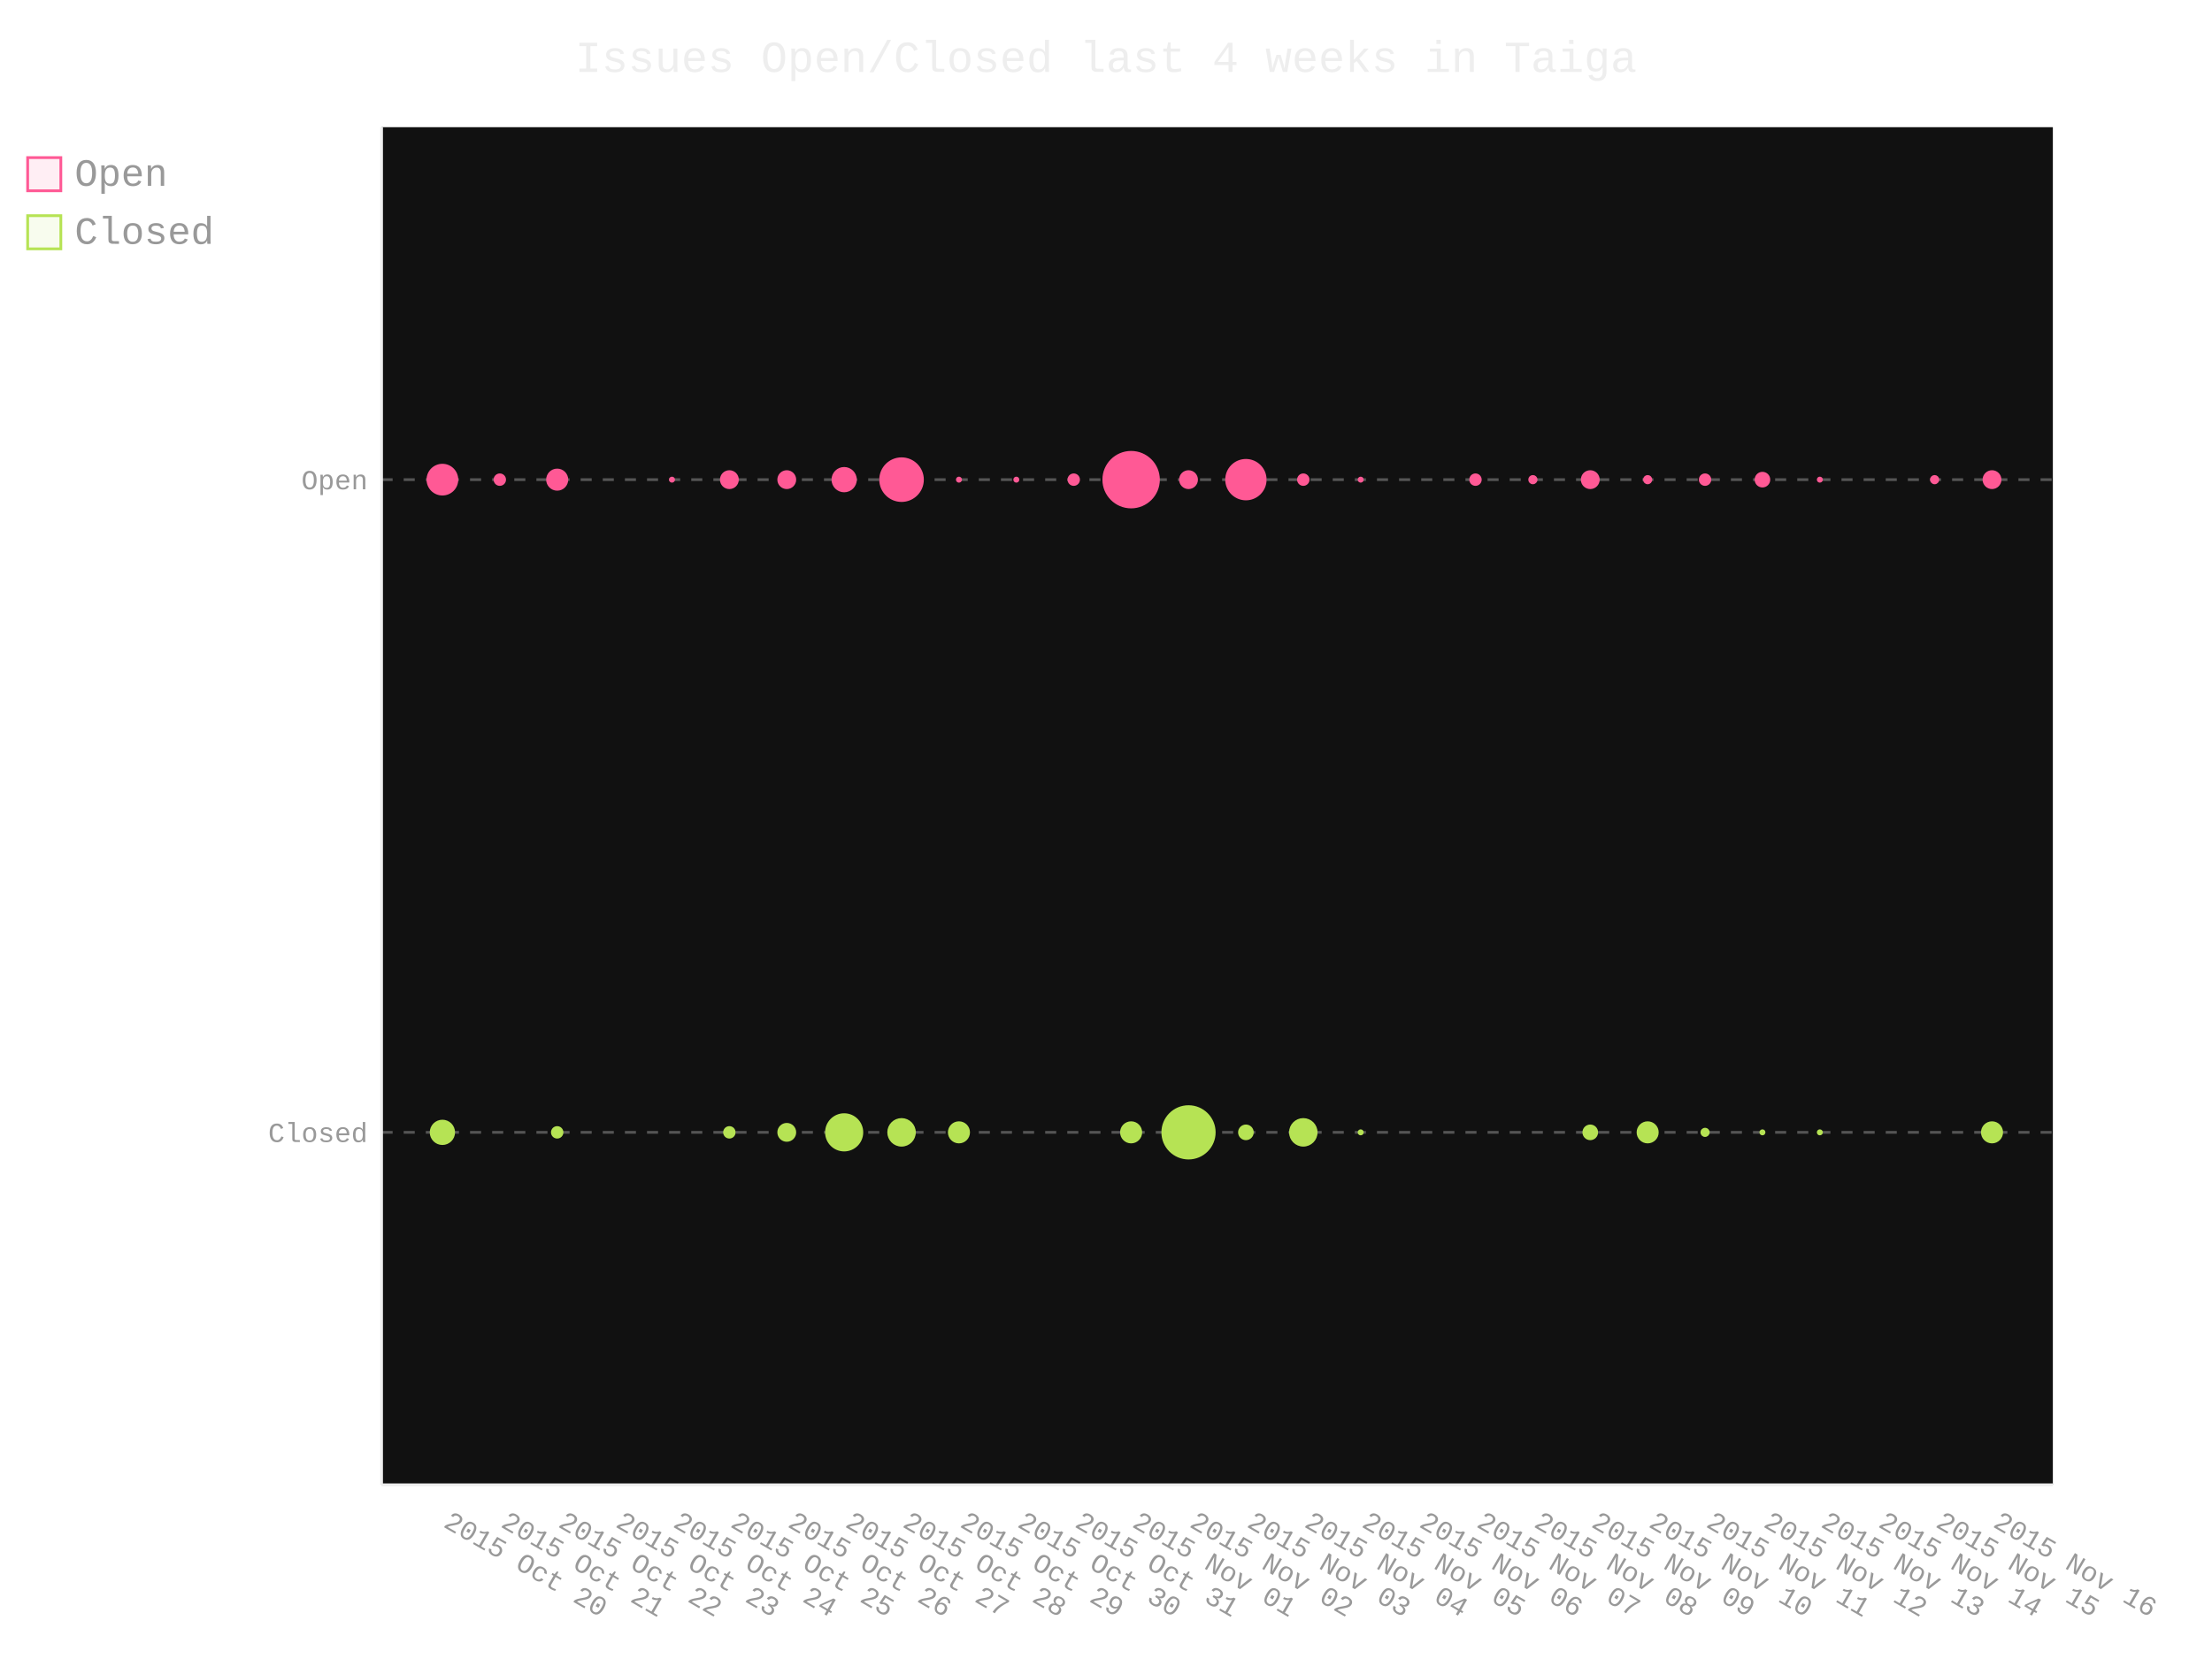
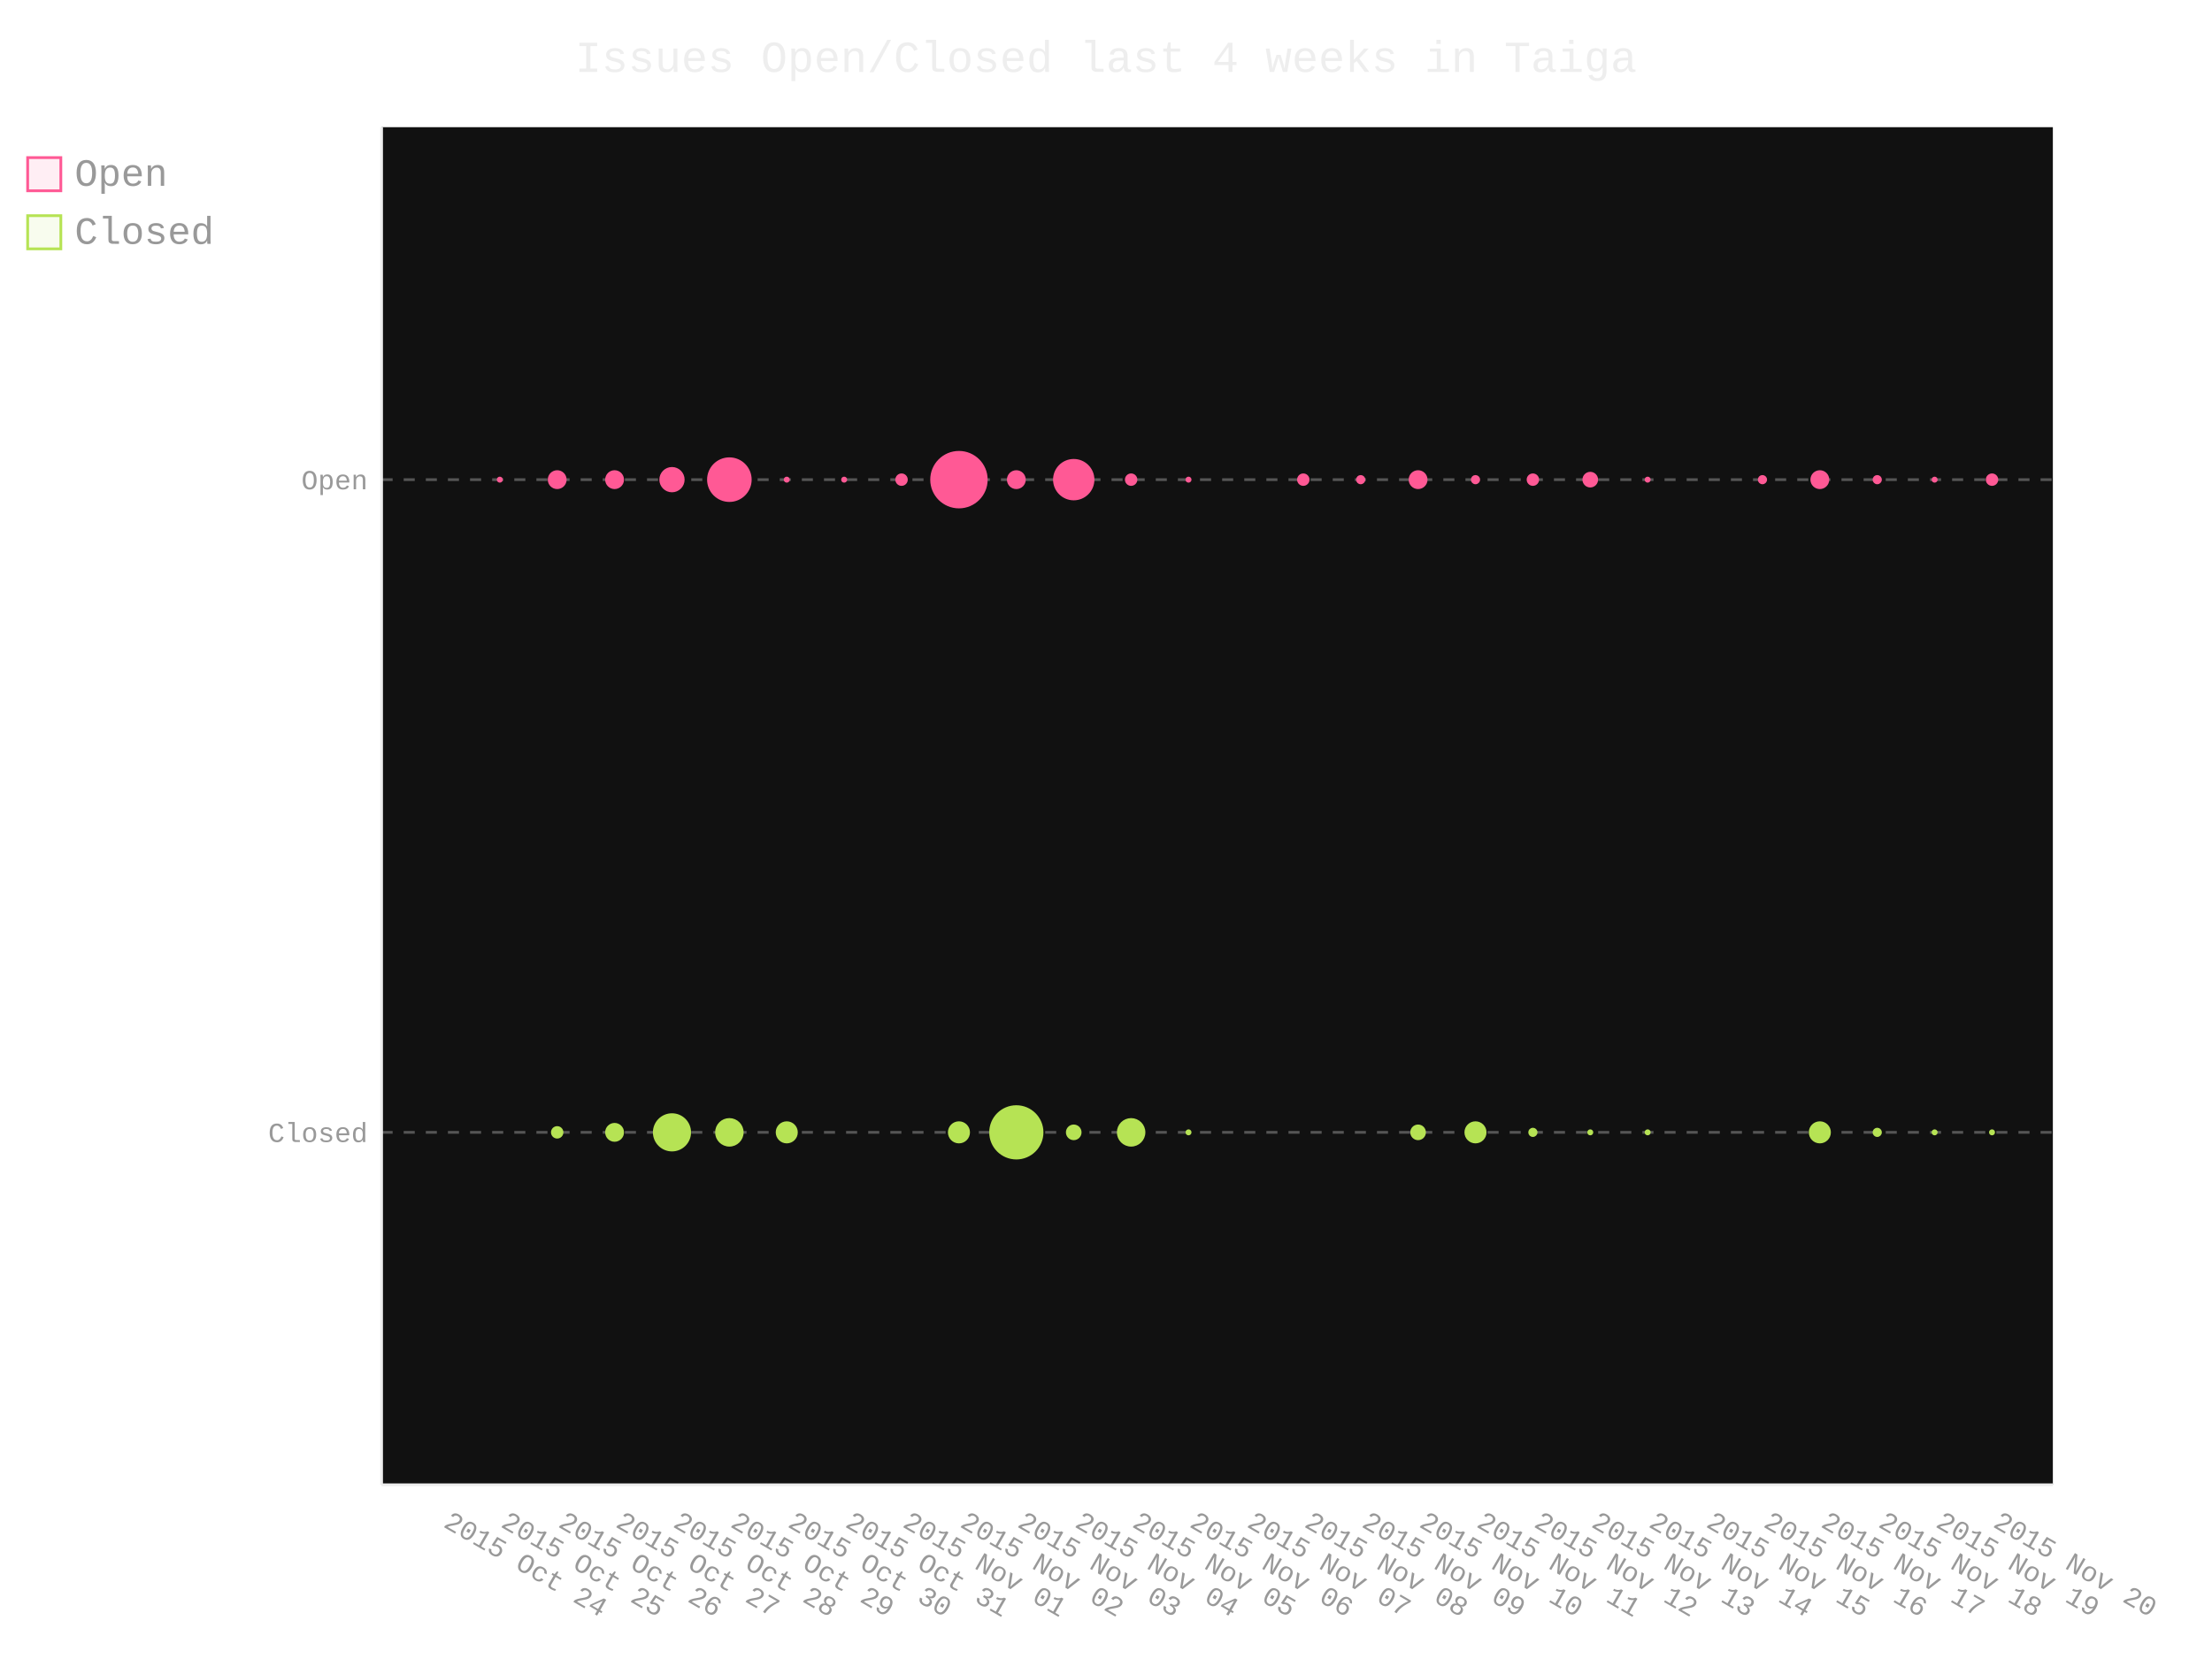
- <svg xmlns="http://www.w3.org/2000/svg" id="chart-26643cca-99d5-45d8-b933-476337a0c329" class="pygal-chart" viewBox="0 0 800 600">
+ <svg xmlns="http://www.w3.org/2000/svg" id="chart-ae654628-ea9b-43a5-8dd4-cdb7120054bf" class="pygal-chart" viewBox="0 0 800 600">
  <defs>
-     <style type="text/css">#chart-26643cca-99d5-45d8-b933-476337a0c329{-webkit-user-select:none;-webkit-font-smoothing:antialiased;font-family:Consolas,"Liberation Mono",Menlo,Courier,monospace}#chart-26643cca-99d5-45d8-b933-476337a0c329 .title{font-family:Consolas,"Liberation Mono",Menlo,Courier,monospace;font-size:16px}#chart-26643cca-99d5-45d8-b933-476337a0c329 .legends .legend text{font-family:Consolas,"Liberation Mono",Menlo,Courier,monospace;font-size:14px}#chart-26643cca-99d5-45d8-b933-476337a0c329 .axis text{font-family:Consolas,"Liberation Mono",Menlo,Courier,monospace;font-size:10px}#chart-26643cca-99d5-45d8-b933-476337a0c329 .axis text.major{font-family:Consolas,"Liberation Mono",Menlo,Courier,monospace;font-size:10px}#chart-26643cca-99d5-45d8-b933-476337a0c329 .text-overlay text.value{font-family:Consolas,"Liberation Mono",Menlo,Courier,monospace;font-size:16px}#chart-26643cca-99d5-45d8-b933-476337a0c329 .text-overlay text.label{font-family:Consolas,"Liberation Mono",Menlo,Courier,monospace;font-size:10px}#chart-26643cca-99d5-45d8-b933-476337a0c329 .tooltip{font-family:Consolas,"Liberation Mono",Menlo,Courier,monospace;font-size:14px}#chart-26643cca-99d5-45d8-b933-476337a0c329 text.no_data{font-family:Consolas,"Liberation Mono",Menlo,Courier,monospace;font-size:64px}
- #chart-26643cca-99d5-45d8-b933-476337a0c329{background-color:transparent}#chart-26643cca-99d5-45d8-b933-476337a0c329 path,#chart-26643cca-99d5-45d8-b933-476337a0c329 line,#chart-26643cca-99d5-45d8-b933-476337a0c329 rect,#chart-26643cca-99d5-45d8-b933-476337a0c329 circle{-webkit-transition:1s ease-out;-moz-transition:1s ease-out;transition:1s ease-out}#chart-26643cca-99d5-45d8-b933-476337a0c329 .graph &gt; .background{fill:transparent}#chart-26643cca-99d5-45d8-b933-476337a0c329 .plot &gt; .background{fill:#111}#chart-26643cca-99d5-45d8-b933-476337a0c329 .graph{fill:#999}#chart-26643cca-99d5-45d8-b933-476337a0c329 text.no_data{fill:#eee}#chart-26643cca-99d5-45d8-b933-476337a0c329 .title{fill:#eee}#chart-26643cca-99d5-45d8-b933-476337a0c329 .legends .legend text{fill:#999}#chart-26643cca-99d5-45d8-b933-476337a0c329 .legends .legend:hover text{fill:#eee}#chart-26643cca-99d5-45d8-b933-476337a0c329 .axis .line{stroke:#eee}#chart-26643cca-99d5-45d8-b933-476337a0c329 .axis .guide.line{stroke:#555}#chart-26643cca-99d5-45d8-b933-476337a0c329 .axis .major.line{stroke:#999}#chart-26643cca-99d5-45d8-b933-476337a0c329 .axis text.major{fill:#eee}#chart-26643cca-99d5-45d8-b933-476337a0c329 .axis.y .guides:hover .guide.line,#chart-26643cca-99d5-45d8-b933-476337a0c329 .line-graph .axis.x .guides:hover .guide.line,#chart-26643cca-99d5-45d8-b933-476337a0c329 .stackedline-graph .axis.x .guides:hover .guide.line,#chart-26643cca-99d5-45d8-b933-476337a0c329 .xy-graph .axis.x .guides:hover .guide.line{stroke:#eee}#chart-26643cca-99d5-45d8-b933-476337a0c329 .axis .guides:hover text{fill:#eee}#chart-26643cca-99d5-45d8-b933-476337a0c329 .reactive{fill-opacity:.1}#chart-26643cca-99d5-45d8-b933-476337a0c329 .reactive.active,#chart-26643cca-99d5-45d8-b933-476337a0c329 .active .reactive{fill-opacity:.75;stroke-width:4}#chart-26643cca-99d5-45d8-b933-476337a0c329 .series text{fill:#eee}#chart-26643cca-99d5-45d8-b933-476337a0c329 .tooltip rect{fill:#111;stroke:#eee;-webkit-transition:opacity 1s ease-out;-moz-transition:opacity 1s ease-out;transition:opacity 1s ease-out}#chart-26643cca-99d5-45d8-b933-476337a0c329 .tooltip .label{fill:#999}#chart-26643cca-99d5-45d8-b933-476337a0c329 .tooltip .label{fill:#999}#chart-26643cca-99d5-45d8-b933-476337a0c329 .tooltip .legend{font-size:.8em;fill:#555}#chart-26643cca-99d5-45d8-b933-476337a0c329 .tooltip .x_label{font-size:.6em;fill:#eee}#chart-26643cca-99d5-45d8-b933-476337a0c329 .tooltip .xlink{font-size:.5em;text-decoration:underline}#chart-26643cca-99d5-45d8-b933-476337a0c329 .tooltip .value{font-size:1.5em}#chart-26643cca-99d5-45d8-b933-476337a0c329 .map-element{fill:#111;stroke:#555 !important}#chart-26643cca-99d5-45d8-b933-476337a0c329 .map-element .reactive{fill-opacity:inherit}#chart-26643cca-99d5-45d8-b933-476337a0c329 .color-0,#chart-26643cca-99d5-45d8-b933-476337a0c329 .color-0 a:visited{stroke:#ff5995;fill:#ff5995}#chart-26643cca-99d5-45d8-b933-476337a0c329 .color-1,#chart-26643cca-99d5-45d8-b933-476337a0c329 .color-1 a:visited{stroke:#b6e354;fill:#b6e354}#chart-26643cca-99d5-45d8-b933-476337a0c329 .text-overlay .color-0 text{fill:black}#chart-26643cca-99d5-45d8-b933-476337a0c329 .text-overlay .color-1 text{fill:black}
- #chart-26643cca-99d5-45d8-b933-476337a0c329 text.no_data{text-anchor:middle}#chart-26643cca-99d5-45d8-b933-476337a0c329 .guide.line{fill:none}#chart-26643cca-99d5-45d8-b933-476337a0c329 .centered{text-anchor:middle}#chart-26643cca-99d5-45d8-b933-476337a0c329 .title{text-anchor:middle}#chart-26643cca-99d5-45d8-b933-476337a0c329 .legends .legend text{fill-opacity:1}#chart-26643cca-99d5-45d8-b933-476337a0c329 .axis.x text{text-anchor:middle}#chart-26643cca-99d5-45d8-b933-476337a0c329 .axis.x:not(.web) text[transform]{text-anchor:start}#chart-26643cca-99d5-45d8-b933-476337a0c329 .axis.y text{text-anchor:end}#chart-26643cca-99d5-45d8-b933-476337a0c329 .axis.y2 text{text-anchor:start}#chart-26643cca-99d5-45d8-b933-476337a0c329 .axis .guide.line{stroke-dasharray:4,4}#chart-26643cca-99d5-45d8-b933-476337a0c329 .axis .major.guide.line{stroke-dasharray:6,6}#chart-26643cca-99d5-45d8-b933-476337a0c329 .horizontal .axis.y .guide.line,#chart-26643cca-99d5-45d8-b933-476337a0c329 .horizontal .axis.y2 .guide.line,#chart-26643cca-99d5-45d8-b933-476337a0c329 .vertical .axis.x .guide.line{opacity:0}#chart-26643cca-99d5-45d8-b933-476337a0c329 .horizontal .axis.always_show .guide.line,#chart-26643cca-99d5-45d8-b933-476337a0c329 .vertical .axis.always_show .guide.line{opacity:1 !important}#chart-26643cca-99d5-45d8-b933-476337a0c329 .axis.y .guides:hover .guide.line,#chart-26643cca-99d5-45d8-b933-476337a0c329 .axis.y2 .guides:hover .guide.line,#chart-26643cca-99d5-45d8-b933-476337a0c329 .axis.x .guides:hover .guide.line{opacity:1}#chart-26643cca-99d5-45d8-b933-476337a0c329 .axis .guides:hover text{opacity:1}#chart-26643cca-99d5-45d8-b933-476337a0c329 .nofill{fill:none}#chart-26643cca-99d5-45d8-b933-476337a0c329 .subtle-fill{fill-opacity:.2}#chart-26643cca-99d5-45d8-b933-476337a0c329 .dot{stroke-width:1px;fill-opacity:1}#chart-26643cca-99d5-45d8-b933-476337a0c329 .dot.active{stroke-width:5px}#chart-26643cca-99d5-45d8-b933-476337a0c329 .dot.negative{fill:transparent}#chart-26643cca-99d5-45d8-b933-476337a0c329 text,#chart-26643cca-99d5-45d8-b933-476337a0c329 tspan{stroke:none !important}#chart-26643cca-99d5-45d8-b933-476337a0c329 .series text.active{opacity:1}#chart-26643cca-99d5-45d8-b933-476337a0c329 .tooltip rect{fill-opacity:.95;stroke-width:.5}#chart-26643cca-99d5-45d8-b933-476337a0c329 .tooltip text{fill-opacity:1}</style>
+     <style type="text/css">#chart-ae654628-ea9b-43a5-8dd4-cdb7120054bf{-webkit-user-select:none;-webkit-font-smoothing:antialiased;font-family:Consolas,"Liberation Mono",Menlo,Courier,monospace}#chart-ae654628-ea9b-43a5-8dd4-cdb7120054bf .title{font-family:Consolas,"Liberation Mono",Menlo,Courier,monospace;font-size:16px}#chart-ae654628-ea9b-43a5-8dd4-cdb7120054bf .legends .legend text{font-family:Consolas,"Liberation Mono",Menlo,Courier,monospace;font-size:14px}#chart-ae654628-ea9b-43a5-8dd4-cdb7120054bf .axis text{font-family:Consolas,"Liberation Mono",Menlo,Courier,monospace;font-size:10px}#chart-ae654628-ea9b-43a5-8dd4-cdb7120054bf .axis text.major{font-family:Consolas,"Liberation Mono",Menlo,Courier,monospace;font-size:10px}#chart-ae654628-ea9b-43a5-8dd4-cdb7120054bf .text-overlay text.value{font-family:Consolas,"Liberation Mono",Menlo,Courier,monospace;font-size:16px}#chart-ae654628-ea9b-43a5-8dd4-cdb7120054bf .text-overlay text.label{font-family:Consolas,"Liberation Mono",Menlo,Courier,monospace;font-size:10px}#chart-ae654628-ea9b-43a5-8dd4-cdb7120054bf .tooltip{font-family:Consolas,"Liberation Mono",Menlo,Courier,monospace;font-size:14px}#chart-ae654628-ea9b-43a5-8dd4-cdb7120054bf text.no_data{font-family:Consolas,"Liberation Mono",Menlo,Courier,monospace;font-size:64px}
+ #chart-ae654628-ea9b-43a5-8dd4-cdb7120054bf{background-color:transparent}#chart-ae654628-ea9b-43a5-8dd4-cdb7120054bf path,#chart-ae654628-ea9b-43a5-8dd4-cdb7120054bf line,#chart-ae654628-ea9b-43a5-8dd4-cdb7120054bf rect,#chart-ae654628-ea9b-43a5-8dd4-cdb7120054bf circle{-webkit-transition:1s ease-out;-moz-transition:1s ease-out;transition:1s ease-out}#chart-ae654628-ea9b-43a5-8dd4-cdb7120054bf .graph &gt; .background{fill:transparent}#chart-ae654628-ea9b-43a5-8dd4-cdb7120054bf .plot &gt; .background{fill:#111}#chart-ae654628-ea9b-43a5-8dd4-cdb7120054bf .graph{fill:#999}#chart-ae654628-ea9b-43a5-8dd4-cdb7120054bf text.no_data{fill:#eee}#chart-ae654628-ea9b-43a5-8dd4-cdb7120054bf .title{fill:#eee}#chart-ae654628-ea9b-43a5-8dd4-cdb7120054bf .legends .legend text{fill:#999}#chart-ae654628-ea9b-43a5-8dd4-cdb7120054bf .legends .legend:hover text{fill:#eee}#chart-ae654628-ea9b-43a5-8dd4-cdb7120054bf .axis .line{stroke:#eee}#chart-ae654628-ea9b-43a5-8dd4-cdb7120054bf .axis .guide.line{stroke:#555}#chart-ae654628-ea9b-43a5-8dd4-cdb7120054bf .axis .major.line{stroke:#999}#chart-ae654628-ea9b-43a5-8dd4-cdb7120054bf .axis text.major{fill:#eee}#chart-ae654628-ea9b-43a5-8dd4-cdb7120054bf .axis.y .guides:hover .guide.line,#chart-ae654628-ea9b-43a5-8dd4-cdb7120054bf .line-graph .axis.x .guides:hover .guide.line,#chart-ae654628-ea9b-43a5-8dd4-cdb7120054bf .stackedline-graph .axis.x .guides:hover .guide.line,#chart-ae654628-ea9b-43a5-8dd4-cdb7120054bf .xy-graph .axis.x .guides:hover .guide.line{stroke:#eee}#chart-ae654628-ea9b-43a5-8dd4-cdb7120054bf .axis .guides:hover text{fill:#eee}#chart-ae654628-ea9b-43a5-8dd4-cdb7120054bf .reactive{fill-opacity:.1}#chart-ae654628-ea9b-43a5-8dd4-cdb7120054bf .reactive.active,#chart-ae654628-ea9b-43a5-8dd4-cdb7120054bf .active .reactive{fill-opacity:.75;stroke-width:4}#chart-ae654628-ea9b-43a5-8dd4-cdb7120054bf .series text{fill:#eee}#chart-ae654628-ea9b-43a5-8dd4-cdb7120054bf .tooltip rect{fill:#111;stroke:#eee;-webkit-transition:opacity 1s ease-out;-moz-transition:opacity 1s ease-out;transition:opacity 1s ease-out}#chart-ae654628-ea9b-43a5-8dd4-cdb7120054bf .tooltip .label{fill:#999}#chart-ae654628-ea9b-43a5-8dd4-cdb7120054bf .tooltip .label{fill:#999}#chart-ae654628-ea9b-43a5-8dd4-cdb7120054bf .tooltip .legend{font-size:.8em;fill:#555}#chart-ae654628-ea9b-43a5-8dd4-cdb7120054bf .tooltip .x_label{font-size:.6em;fill:#eee}#chart-ae654628-ea9b-43a5-8dd4-cdb7120054bf .tooltip .xlink{font-size:.5em;text-decoration:underline}#chart-ae654628-ea9b-43a5-8dd4-cdb7120054bf .tooltip .value{font-size:1.5em}#chart-ae654628-ea9b-43a5-8dd4-cdb7120054bf .map-element{fill:#111;stroke:#555 !important}#chart-ae654628-ea9b-43a5-8dd4-cdb7120054bf .map-element .reactive{fill-opacity:inherit}#chart-ae654628-ea9b-43a5-8dd4-cdb7120054bf .color-0,#chart-ae654628-ea9b-43a5-8dd4-cdb7120054bf .color-0 a:visited{stroke:#ff5995;fill:#ff5995}#chart-ae654628-ea9b-43a5-8dd4-cdb7120054bf .color-1,#chart-ae654628-ea9b-43a5-8dd4-cdb7120054bf .color-1 a:visited{stroke:#b6e354;fill:#b6e354}#chart-ae654628-ea9b-43a5-8dd4-cdb7120054bf .text-overlay .color-0 text{fill:black}#chart-ae654628-ea9b-43a5-8dd4-cdb7120054bf .text-overlay .color-1 text{fill:black}
+ #chart-ae654628-ea9b-43a5-8dd4-cdb7120054bf text.no_data{text-anchor:middle}#chart-ae654628-ea9b-43a5-8dd4-cdb7120054bf .guide.line{fill:none}#chart-ae654628-ea9b-43a5-8dd4-cdb7120054bf .centered{text-anchor:middle}#chart-ae654628-ea9b-43a5-8dd4-cdb7120054bf .title{text-anchor:middle}#chart-ae654628-ea9b-43a5-8dd4-cdb7120054bf .legends .legend text{fill-opacity:1}#chart-ae654628-ea9b-43a5-8dd4-cdb7120054bf .axis.x text{text-anchor:middle}#chart-ae654628-ea9b-43a5-8dd4-cdb7120054bf .axis.x:not(.web) text[transform]{text-anchor:start}#chart-ae654628-ea9b-43a5-8dd4-cdb7120054bf .axis.y text{text-anchor:end}#chart-ae654628-ea9b-43a5-8dd4-cdb7120054bf .axis.y2 text{text-anchor:start}#chart-ae654628-ea9b-43a5-8dd4-cdb7120054bf .axis .guide.line{stroke-dasharray:4,4}#chart-ae654628-ea9b-43a5-8dd4-cdb7120054bf .axis .major.guide.line{stroke-dasharray:6,6}#chart-ae654628-ea9b-43a5-8dd4-cdb7120054bf .horizontal .axis.y .guide.line,#chart-ae654628-ea9b-43a5-8dd4-cdb7120054bf .horizontal .axis.y2 .guide.line,#chart-ae654628-ea9b-43a5-8dd4-cdb7120054bf .vertical .axis.x .guide.line{opacity:0}#chart-ae654628-ea9b-43a5-8dd4-cdb7120054bf .horizontal .axis.always_show .guide.line,#chart-ae654628-ea9b-43a5-8dd4-cdb7120054bf .vertical .axis.always_show .guide.line{opacity:1 !important}#chart-ae654628-ea9b-43a5-8dd4-cdb7120054bf .axis.y .guides:hover .guide.line,#chart-ae654628-ea9b-43a5-8dd4-cdb7120054bf .axis.y2 .guides:hover .guide.line,#chart-ae654628-ea9b-43a5-8dd4-cdb7120054bf .axis.x .guides:hover .guide.line{opacity:1}#chart-ae654628-ea9b-43a5-8dd4-cdb7120054bf .axis .guides:hover text{opacity:1}#chart-ae654628-ea9b-43a5-8dd4-cdb7120054bf .nofill{fill:none}#chart-ae654628-ea9b-43a5-8dd4-cdb7120054bf .subtle-fill{fill-opacity:.2}#chart-ae654628-ea9b-43a5-8dd4-cdb7120054bf .dot{stroke-width:1px;fill-opacity:1}#chart-ae654628-ea9b-43a5-8dd4-cdb7120054bf .dot.active{stroke-width:5px}#chart-ae654628-ea9b-43a5-8dd4-cdb7120054bf .dot.negative{fill:transparent}#chart-ae654628-ea9b-43a5-8dd4-cdb7120054bf text,#chart-ae654628-ea9b-43a5-8dd4-cdb7120054bf tspan{stroke:none !important}#chart-ae654628-ea9b-43a5-8dd4-cdb7120054bf .series text.active{opacity:1}#chart-ae654628-ea9b-43a5-8dd4-cdb7120054bf .tooltip rect{fill-opacity:.95;stroke-width:.5}#chart-ae654628-ea9b-43a5-8dd4-cdb7120054bf .tooltip text{fill-opacity:1}</style>
  </defs>
  <g class="graph dot-graph vertical">
    <rect class="background" height="600" width="800" x="0" y="0" />
    <g class="plot" transform="translate(138, 46)">
      <rect class="background" height="491.0" width="604.442" x="0" y="0" />
      <g class="axis y">
        <path class="line" d="M0 491 h604.442" />
        <g class="guides">
          <path class="guide line" d="M0 127.471 h604.442" />
          <text class="" x="-5" y="130.971">Open</text>
        </g>
        <g class="guides">
          <path class="guide line" d="M0 363.529 h604.442" />
          <text class="" x="-5" y="367.029">Closed</text>
        </g>
      </g>
      <g class="axis x">
        <path class="line" d="M0 0 v491" />
        <g class="guides">
          <path class="guide line" d="M22.002 0 v491" />
-           <text class="" x="22.002" y="506.0" transform="rotate(30 22.00237 506)">2015 Oct 20</text>
+           <text class="" x="22.002" y="506.0" transform="rotate(30 22.00237 506)">2015 Oct 24</text>
        </g>
        <g class="guides">
          <path class="guide line" d="M42.759 0 v491" />
-           <text class="" x="42.759" y="506.0" transform="rotate(30 42.75931 506)">2015 Oct 21</text>
+           <text class="" x="42.759" y="506.0" transform="rotate(30 42.75931 506)">2015 Oct 25</text>
        </g>
        <g class="guides">
          <path class="guide line" d="M63.516 0 v491" />
-           <text class="" x="63.516" y="506.0" transform="rotate(30 63.51626 506)">2015 Oct 22</text>
+           <text class="" x="63.516" y="506.0" transform="rotate(30 63.51626 506)">2015 Oct 26</text>
        </g>
        <g class="guides">
          <path class="guide line" d="M84.273 0 v491" />
-           <text class="" x="84.273" y="506.0" transform="rotate(30 84.27321 506)">2015 Oct 23</text>
+           <text class="" x="84.273" y="506.0" transform="rotate(30 84.27321 506)">2015 Oct 27</text>
        </g>
        <g class="guides">
          <path class="guide line" d="M105.03 0 v491" />
-           <text class="" x="105.03" y="506.0" transform="rotate(30 105.0302 506)">2015 Oct 24</text>
+           <text class="" x="105.03" y="506.0" transform="rotate(30 105.0302 506)">2015 Oct 28</text>
        </g>
        <g class="guides">
          <path class="guide line" d="M125.787 0 v491" />
-           <text class="" x="125.787" y="506.0" transform="rotate(30 125.7871 506)">2015 Oct 25</text>
+           <text class="" x="125.787" y="506.0" transform="rotate(30 125.7871 506)">2015 Oct 29</text>
        </g>
        <g class="guides">
          <path class="guide line" d="M146.544 0 v491" />
-           <text class="" x="146.544" y="506.0" transform="rotate(30 146.5441 506)">2015 Oct 26</text>
+           <text class="" x="146.544" y="506.0" transform="rotate(30 146.5441 506)">2015 Oct 30</text>
        </g>
        <g class="guides">
          <path class="guide line" d="M167.301 0 v491" />
-           <text class="" x="167.301" y="506.0" transform="rotate(30 167.301 506)">2015 Oct 27</text>
+           <text class="" x="167.301" y="506.0" transform="rotate(30 167.301 506)">2015 Oct 31</text>
        </g>
        <g class="guides">
          <path class="guide line" d="M188.058 0 v491" />
-           <text class="" x="188.058" y="506.0" transform="rotate(30 188.0579 506)">2015 Oct 28</text>
+           <text class="" x="188.058" y="506.0" transform="rotate(30 188.0579 506)">2015 Nov 01</text>
        </g>
        <g class="guides">
          <path class="guide line" d="M208.815 0 v491" />
-           <text class="" x="208.815" y="506.0" transform="rotate(30 208.8149 506)">2015 Oct 29</text>
+           <text class="" x="208.815" y="506.0" transform="rotate(30 208.8149 506)">2015 Nov 02</text>
        </g>
        <g class="guides">
          <path class="guide line" d="M229.572 0 v491" />
-           <text class="" x="229.572" y="506.0" transform="rotate(30 229.5718 506)">2015 Oct 30</text>
+           <text class="" x="229.572" y="506.0" transform="rotate(30 229.5718 506)">2015 Nov 03</text>
        </g>
        <g class="guides">
          <path class="guide line" d="M250.329 0 v491" />
-           <text class="" x="250.329" y="506.0" transform="rotate(30 250.3288 506)">2015 Oct 31</text>
+           <text class="" x="250.329" y="506.0" transform="rotate(30 250.3288 506)">2015 Nov 04</text>
        </g>
        <g class="guides">
          <path class="guide line" d="M271.086 0 v491" />
-           <text class="" x="271.086" y="506.0" transform="rotate(30 271.0857 506)">2015 Nov 01</text>
+           <text class="" x="271.086" y="506.0" transform="rotate(30 271.0857 506)">2015 Nov 05</text>
        </g>
        <g class="guides">
          <path class="guide line" d="M291.843 0 v491" />
-           <text class="" x="291.843" y="506.0" transform="rotate(30 291.8427 506)">2015 Nov 02</text>
+           <text class="" x="291.843" y="506.0" transform="rotate(30 291.8427 506)">2015 Nov 06</text>
        </g>
        <g class="guides">
          <path class="guide line" d="M312.6 0 v491" />
-           <text class="" x="312.6" y="506.0" transform="rotate(30 312.5996 506)">2015 Nov 03</text>
+           <text class="" x="312.6" y="506.0" transform="rotate(30 312.5996 506)">2015 Nov 07</text>
        </g>
        <g class="guides">
          <path class="guide line" d="M333.357 0 v491" />
-           <text class="" x="333.357" y="506.0" transform="rotate(30 333.3566 506)">2015 Nov 04</text>
+           <text class="" x="333.357" y="506.0" transform="rotate(30 333.3566 506)">2015 Nov 08</text>
        </g>
        <g class="guides">
          <path class="guide line" d="M354.114 0 v491" />
-           <text class="" x="354.114" y="506.0" transform="rotate(30 354.1135 506)">2015 Nov 05</text>
+           <text class="" x="354.114" y="506.0" transform="rotate(30 354.1135 506)">2015 Nov 09</text>
        </g>
        <g class="guides">
          <path class="guide line" d="M374.87 0 v491" />
-           <text class="" x="374.87" y="506.0" transform="rotate(30 374.8705 506)">2015 Nov 06</text>
+           <text class="" x="374.87" y="506.0" transform="rotate(30 374.8705 506)">2015 Nov 10</text>
        </g>
        <g class="guides">
          <path class="guide line" d="M395.627 0 v491" />
-           <text class="" x="395.627" y="506.0" transform="rotate(30 395.6274 506)">2015 Nov 07</text>
+           <text class="" x="395.627" y="506.0" transform="rotate(30 395.6274 506)">2015 Nov 11</text>
        </g>
        <g class="guides">
          <path class="guide line" d="M416.384 0 v491" />
-           <text class="" x="416.384" y="506.0" transform="rotate(30 416.3844 506)">2015 Nov 08</text>
+           <text class="" x="416.384" y="506.0" transform="rotate(30 416.3844 506)">2015 Nov 12</text>
        </g>
        <g class="guides">
          <path class="guide line" d="M437.141 0 v491" />
-           <text class="" x="437.141" y="506.0" transform="rotate(30 437.1413 506)">2015 Nov 09</text>
+           <text class="" x="437.141" y="506.0" transform="rotate(30 437.1413 506)">2015 Nov 13</text>
        </g>
        <g class="guides">
          <path class="guide line" d="M457.898 0 v491" />
-           <text class="" x="457.898" y="506.0" transform="rotate(30 457.8983 506)">2015 Nov 10</text>
+           <text class="" x="457.898" y="506.0" transform="rotate(30 457.8983 506)">2015 Nov 14</text>
        </g>
        <g class="guides">
          <path class="guide line" d="M478.655 0 v491" />
-           <text class="" x="478.655" y="506.0" transform="rotate(30 478.6552 506)">2015 Nov 11</text>
+           <text class="" x="478.655" y="506.0" transform="rotate(30 478.6552 506)">2015 Nov 15</text>
        </g>
        <g class="guides">
          <path class="guide line" d="M499.412 0 v491" />
-           <text class="" x="499.412" y="506.0" transform="rotate(30 499.4122 506)">2015 Nov 12</text>
+           <text class="" x="499.412" y="506.0" transform="rotate(30 499.4122 506)">2015 Nov 16</text>
        </g>
        <g class="guides">
          <path class="guide line" d="M520.169 0 v491" />
-           <text class="" x="520.169" y="506.0" transform="rotate(30 520.1691 506)">2015 Nov 13</text>
+           <text class="" x="520.169" y="506.0" transform="rotate(30 520.1691 506)">2015 Nov 17</text>
        </g>
        <g class="guides">
          <path class="guide line" d="M540.926 0 v491" />
-           <text class="" x="540.926" y="506.0" transform="rotate(30 540.9261 506)">2015 Nov 14</text>
+           <text class="" x="540.926" y="506.0" transform="rotate(30 540.9261 506)">2015 Nov 18</text>
        </g>
        <g class="guides">
          <path class="guide line" d="M561.683 0 v491" />
-           <text class="" x="561.683" y="506.0" transform="rotate(30 561.683 506)">2015 Nov 15</text>
+           <text class="" x="561.683" y="506.0" transform="rotate(30 561.683 506)">2015 Nov 19</text>
        </g>
        <g class="guides">
          <path class="guide line" d="M582.44 0 v491" />
-           <text class="" x="582.44" y="506.0" transform="rotate(30 582.44 506)">2015 Nov 16</text>
+           <text class="" x="582.44" y="506.0" transform="rotate(30 582.44 506)">2015 Nov 20</text>
        </g>
      </g>
      <g class="series serie-0 color-0">
        <g class="dots">
-           <circle class="dot reactive tooltip-trigger" cx="22.002" cy="127.471" r="5.233" />
-         </g>
-         <g class="dots">
-           <circle class="dot reactive tooltip-trigger" cx="42.759" cy="127.471" r="1.744" />
-         </g>
-         <g class="dots">
-           <circle class="dot reactive tooltip-trigger" cx="63.516" cy="127.471" r="3.489" />
-         </g>
-         <g class="dots">
-           <circle class="dot reactive tooltip-trigger" cx="84.273" cy="127.471" r="0.0" />
-         </g>
-         <g class="dots">
-           <circle class="dot reactive tooltip-trigger" cx="105.03" cy="127.471" r="0.581" />
-         </g>
-         <g class="dots">
-           <circle class="dot reactive tooltip-trigger" cx="125.787" cy="127.471" r="2.907" />
-         </g>
-         <g class="dots">
-           <circle class="dot reactive tooltip-trigger" cx="146.544" cy="127.471" r="2.907" />
-         </g>
-         <g class="dots">
-           <circle class="dot reactive tooltip-trigger" cx="167.301" cy="127.471" r="4.07" />
-         </g>
-         <g class="dots">
-           <circle class="dot reactive tooltip-trigger" cx="188.058" cy="127.471" r="7.559" />
-         </g>
-         <g class="dots">
-           <circle class="dot reactive tooltip-trigger" cx="208.815" cy="127.471" r="0.581" />
-         </g>
-         <g class="dots">
-           <circle class="dot reactive tooltip-trigger" cx="229.572" cy="127.471" r="0.581" />
-         </g>
-         <g class="dots">
-           <circle class="dot reactive tooltip-trigger" cx="250.329" cy="127.471" r="1.744" />
-         </g>
-         <g class="dots">
-           <circle class="dot reactive tooltip-trigger" cx="271.086" cy="127.471" r="9.884" />
-         </g>
-         <g class="dots">
-           <circle class="dot reactive tooltip-trigger" cx="291.843" cy="127.471" r="2.907" />
-         </g>
-         <g class="dots">
-           <circle class="dot reactive tooltip-trigger" cx="312.6" cy="127.471" r="6.977" />
+           <circle class="dot reactive tooltip-trigger" cx="22.002" cy="127.471" r="0.0" />
+         </g>
+         <g class="dots">
+           <circle class="dot reactive tooltip-trigger" cx="42.759" cy="127.471" r="0.581" />
+         </g>
+         <g class="dots">
+           <circle class="dot reactive tooltip-trigger" cx="63.516" cy="127.471" r="2.907" />
+         </g>
+         <g class="dots">
+           <circle class="dot reactive tooltip-trigger" cx="84.273" cy="127.471" r="2.907" />
+         </g>
+         <g class="dots">
+           <circle class="dot reactive tooltip-trigger" cx="105.03" cy="127.471" r="4.07" />
+         </g>
+         <g class="dots">
+           <circle class="dot reactive tooltip-trigger" cx="125.787" cy="127.471" r="7.559" />
+         </g>
+         <g class="dots">
+           <circle class="dot reactive tooltip-trigger" cx="146.544" cy="127.471" r="0.581" />
+         </g>
+         <g class="dots">
+           <circle class="dot reactive tooltip-trigger" cx="167.301" cy="127.471" r="0.581" />
+         </g>
+         <g class="dots">
+           <circle class="dot reactive tooltip-trigger" cx="188.058" cy="127.471" r="1.744" />
+         </g>
+         <g class="dots">
+           <circle class="dot reactive tooltip-trigger" cx="208.815" cy="127.471" r="9.884" />
+         </g>
+         <g class="dots">
+           <circle class="dot reactive tooltip-trigger" cx="229.572" cy="127.471" r="2.907" />
+         </g>
+         <g class="dots">
+           <circle class="dot reactive tooltip-trigger" cx="250.329" cy="127.471" r="6.977" />
+         </g>
+         <g class="dots">
+           <circle class="dot reactive tooltip-trigger" cx="271.086" cy="127.471" r="1.744" />
+         </g>
+         <g class="dots">
+           <circle class="dot reactive tooltip-trigger" cx="291.843" cy="127.471" r="0.581" />
+         </g>
+         <g class="dots">
+           <circle class="dot reactive tooltip-trigger" cx="312.6" cy="127.471" r="0.0" />
        </g>
        <g class="dots">
          <circle class="dot reactive tooltip-trigger" cx="333.357" cy="127.471" r="1.744" />
        </g>
        <g class="dots">
-           <circle class="dot reactive tooltip-trigger" cx="354.114" cy="127.471" r="0.581" />
-         </g>
-         <g class="dots">
-           <circle class="dot reactive tooltip-trigger" cx="374.87" cy="127.471" r="0.0" />
-         </g>
-         <g class="dots">
-           <circle class="dot reactive tooltip-trigger" cx="395.627" cy="127.471" r="1.744" />
-         </g>
-         <g class="dots">
-           <circle class="dot reactive tooltip-trigger" cx="416.384" cy="127.471" r="1.163" />
-         </g>
-         <g class="dots">
-           <circle class="dot reactive tooltip-trigger" cx="437.141" cy="127.471" r="2.907" />
-         </g>
-         <g class="dots">
-           <circle class="dot reactive tooltip-trigger" cx="457.898" cy="127.471" r="1.163" />
-         </g>
-         <g class="dots">
-           <circle class="dot reactive tooltip-trigger" cx="478.655" cy="127.471" r="1.744" />
-         </g>
-         <g class="dots">
-           <circle class="dot reactive tooltip-trigger" cx="499.412" cy="127.471" r="2.326" />
-         </g>
-         <g class="dots">
-           <circle class="dot reactive tooltip-trigger" cx="520.169" cy="127.471" r="0.581" />
-         </g>
-         <g class="dots">
-           <circle class="dot reactive tooltip-trigger" cx="540.926" cy="127.471" r="0.0" />
-         </g>
-         <g class="dots">
-           <circle class="dot reactive tooltip-trigger" cx="561.683" cy="127.471" r="1.163" />
-         </g>
-         <g class="dots">
-           <circle class="dot reactive tooltip-trigger" cx="582.44" cy="127.471" r="2.907" />
+           <circle class="dot reactive tooltip-trigger" cx="354.114" cy="127.471" r="1.163" />
+         </g>
+         <g class="dots">
+           <circle class="dot reactive tooltip-trigger" cx="374.87" cy="127.471" r="2.907" />
+         </g>
+         <g class="dots">
+           <circle class="dot reactive tooltip-trigger" cx="395.627" cy="127.471" r="1.163" />
+         </g>
+         <g class="dots">
+           <circle class="dot reactive tooltip-trigger" cx="416.384" cy="127.471" r="1.744" />
+         </g>
+         <g class="dots">
+           <circle class="dot reactive tooltip-trigger" cx="437.141" cy="127.471" r="2.326" />
+         </g>
+         <g class="dots">
+           <circle class="dot reactive tooltip-trigger" cx="457.898" cy="127.471" r="0.581" />
+         </g>
+         <g class="dots">
+           <circle class="dot reactive tooltip-trigger" cx="478.655" cy="127.471" r="0.0" />
+         </g>
+         <g class="dots">
+           <circle class="dot reactive tooltip-trigger" cx="499.412" cy="127.471" r="1.163" />
+         </g>
+         <g class="dots">
+           <circle class="dot reactive tooltip-trigger" cx="520.169" cy="127.471" r="2.907" />
+         </g>
+         <g class="dots">
+           <circle class="dot reactive tooltip-trigger" cx="540.926" cy="127.471" r="1.163" />
+         </g>
+         <g class="dots">
+           <circle class="dot reactive tooltip-trigger" cx="561.683" cy="127.471" r="0.581" />
+         </g>
+         <g class="dots">
+           <circle class="dot reactive tooltip-trigger" cx="582.44" cy="127.471" r="1.744" />
        </g>
      </g>
      <g class="series serie-1 color-1">
        <g class="dots">
-           <circle class="dot reactive tooltip-trigger" cx="22.002" cy="363.529" r="4.07" />
+           <circle class="dot reactive tooltip-trigger" cx="22.002" cy="363.529" r="0.0" />
        </g>
        <g class="dots">
          <circle class="dot reactive tooltip-trigger" cx="42.759" cy="363.529" r="0.0" />
        </g>
        <g class="dots">
          <circle class="dot reactive tooltip-trigger" cx="63.516" cy="363.529" r="1.744" />
        </g>
        <g class="dots">
-           <circle class="dot reactive tooltip-trigger" cx="84.273" cy="363.529" r="0.0" />
-         </g>
-         <g class="dots">
-           <circle class="dot reactive tooltip-trigger" cx="105.03" cy="363.529" r="0.0" />
-         </g>
-         <g class="dots">
-           <circle class="dot reactive tooltip-trigger" cx="125.787" cy="363.529" r="1.744" />
-         </g>
-         <g class="dots">
-           <circle class="dot reactive tooltip-trigger" cx="146.544" cy="363.529" r="2.907" />
-         </g>
-         <g class="dots">
-           <circle class="dot reactive tooltip-trigger" cx="167.301" cy="363.529" r="6.396" />
-         </g>
-         <g class="dots">
-           <circle class="dot reactive tooltip-trigger" cx="188.058" cy="363.529" r="4.651" />
+           <circle class="dot reactive tooltip-trigger" cx="84.273" cy="363.529" r="2.907" />
+         </g>
+         <g class="dots">
+           <circle class="dot reactive tooltip-trigger" cx="105.03" cy="363.529" r="6.396" />
+         </g>
+         <g class="dots">
+           <circle class="dot reactive tooltip-trigger" cx="125.787" cy="363.529" r="4.651" />
+         </g>
+         <g class="dots">
+           <circle class="dot reactive tooltip-trigger" cx="146.544" cy="363.529" r="3.489" />
+         </g>
+         <g class="dots">
+           <circle class="dot reactive tooltip-trigger" cx="167.301" cy="363.529" r="0.0" />
+         </g>
+         <g class="dots">
+           <circle class="dot reactive tooltip-trigger" cx="188.058" cy="363.529" r="0.0" />
        </g>
        <g class="dots">
          <circle class="dot reactive tooltip-trigger" cx="208.815" cy="363.529" r="3.489" />
        </g>
        <g class="dots">
-           <circle class="dot reactive tooltip-trigger" cx="229.572" cy="363.529" r="0.0" />
-         </g>
-         <g class="dots">
-           <circle class="dot reactive tooltip-trigger" cx="250.329" cy="363.529" r="0.0" />
-         </g>
-         <g class="dots">
-           <circle class="dot reactive tooltip-trigger" cx="271.086" cy="363.529" r="3.489" />
-         </g>
-         <g class="dots">
-           <circle class="dot reactive tooltip-trigger" cx="291.843" cy="363.529" r="9.303" />
-         </g>
-         <g class="dots">
-           <circle class="dot reactive tooltip-trigger" cx="312.6" cy="363.529" r="2.326" />
-         </g>
-         <g class="dots">
-           <circle class="dot reactive tooltip-trigger" cx="333.357" cy="363.529" r="4.651" />
-         </g>
-         <g class="dots">
-           <circle class="dot reactive tooltip-trigger" cx="354.114" cy="363.529" r="0.581" />
-         </g>
-         <g class="dots">
-           <circle class="dot reactive tooltip-trigger" cx="374.87" cy="363.529" r="0.0" />
-         </g>
-         <g class="dots">
-           <circle class="dot reactive tooltip-trigger" cx="395.627" cy="363.529" r="0.0" />
-         </g>
-         <g class="dots">
-           <circle class="dot reactive tooltip-trigger" cx="416.384" cy="363.529" r="0.0" />
-         </g>
-         <g class="dots">
-           <circle class="dot reactive tooltip-trigger" cx="437.141" cy="363.529" r="2.326" />
-         </g>
-         <g class="dots">
-           <circle class="dot reactive tooltip-trigger" cx="457.898" cy="363.529" r="3.489" />
-         </g>
-         <g class="dots">
-           <circle class="dot reactive tooltip-trigger" cx="478.655" cy="363.529" r="1.163" />
-         </g>
-         <g class="dots">
-           <circle class="dot reactive tooltip-trigger" cx="499.412" cy="363.529" r="0.581" />
-         </g>
-         <g class="dots">
-           <circle class="dot reactive tooltip-trigger" cx="520.169" cy="363.529" r="0.581" />
-         </g>
-         <g class="dots">
-           <circle class="dot reactive tooltip-trigger" cx="540.926" cy="363.529" r="0.0" />
-         </g>
-         <g class="dots">
-           <circle class="dot reactive tooltip-trigger" cx="561.683" cy="363.529" r="0.0" />
-         </g>
-         <g class="dots">
-           <circle class="dot reactive tooltip-trigger" cx="582.44" cy="363.529" r="3.489" />
+           <circle class="dot reactive tooltip-trigger" cx="229.572" cy="363.529" r="9.303" />
+         </g>
+         <g class="dots">
+           <circle class="dot reactive tooltip-trigger" cx="250.329" cy="363.529" r="2.326" />
+         </g>
+         <g class="dots">
+           <circle class="dot reactive tooltip-trigger" cx="271.086" cy="363.529" r="4.651" />
+         </g>
+         <g class="dots">
+           <circle class="dot reactive tooltip-trigger" cx="291.843" cy="363.529" r="0.581" />
+         </g>
+         <g class="dots">
+           <circle class="dot reactive tooltip-trigger" cx="312.6" cy="363.529" r="0.0" />
+         </g>
+         <g class="dots">
+           <circle class="dot reactive tooltip-trigger" cx="333.357" cy="363.529" r="0.0" />
+         </g>
+         <g class="dots">
+           <circle class="dot reactive tooltip-trigger" cx="354.114" cy="363.529" r="0.0" />
+         </g>
+         <g class="dots">
+           <circle class="dot reactive tooltip-trigger" cx="374.87" cy="363.529" r="2.326" />
+         </g>
+         <g class="dots">
+           <circle class="dot reactive tooltip-trigger" cx="395.627" cy="363.529" r="3.489" />
+         </g>
+         <g class="dots">
+           <circle class="dot reactive tooltip-trigger" cx="416.384" cy="363.529" r="1.163" />
+         </g>
+         <g class="dots">
+           <circle class="dot reactive tooltip-trigger" cx="437.141" cy="363.529" r="0.581" />
+         </g>
+         <g class="dots">
+           <circle class="dot reactive tooltip-trigger" cx="457.898" cy="363.529" r="0.581" />
+         </g>
+         <g class="dots">
+           <circle class="dot reactive tooltip-trigger" cx="478.655" cy="363.529" r="0.0" />
+         </g>
+         <g class="dots">
+           <circle class="dot reactive tooltip-trigger" cx="499.412" cy="363.529" r="0.0" />
+         </g>
+         <g class="dots">
+           <circle class="dot reactive tooltip-trigger" cx="520.169" cy="363.529" r="3.489" />
+         </g>
+         <g class="dots">
+           <circle class="dot reactive tooltip-trigger" cx="540.926" cy="363.529" r="1.163" />
+         </g>
+         <g class="dots">
+           <circle class="dot reactive tooltip-trigger" cx="561.683" cy="363.529" r="0.581" />
+         </g>
+         <g class="dots">
+           <circle class="dot reactive tooltip-trigger" cx="582.44" cy="363.529" r="0.581" />
        </g>
      </g>
    </g>
    <g class="titles">
      <text class="title plot_title" x="400.0" y="26">Issues Open/Closed last 4 weeks in Taiga</text>
    </g>
    <g class="plot overlay" transform="translate(138, 46)">
      <g class="series serie-0 color-0" />
      <g class="series serie-1 color-1" />
    </g>
    <g class="plot text-overlay" transform="translate(138, 46)">
      <g class="series serie-0 color-0" />
      <g class="series serie-1 color-1" />
    </g>
    <g class="plot tooltip-overlay" transform="translate(138, 46)">
      <g class="tooltip" style="opacity: 0" transform="translate(0 0)">
        <rect class="tooltip-box" height="0" rx="0" ry="0" width="0" />
        <g class="text" />
      </g>
    </g>
    <g class="legends" transform="translate(10, 56)">
      <g class="legend reactive activate-serie" id="activate-serie-0">
        <rect class="color-0 reactive" height="12" width="12" x="0.0" y="1.0" />
        <text x="17.0" y="11.2">Open</text>
      </g>
      <g class="legend reactive activate-serie" id="activate-serie-1">
        <rect class="color-1 reactive" height="12" width="12" x="0.0" y="22.0" />
        <text x="17.0" y="32.2">Closed</text>
      </g>
    </g>
    <g class="legends" transform="translate(752, 56)" />
  </g>
</svg>
